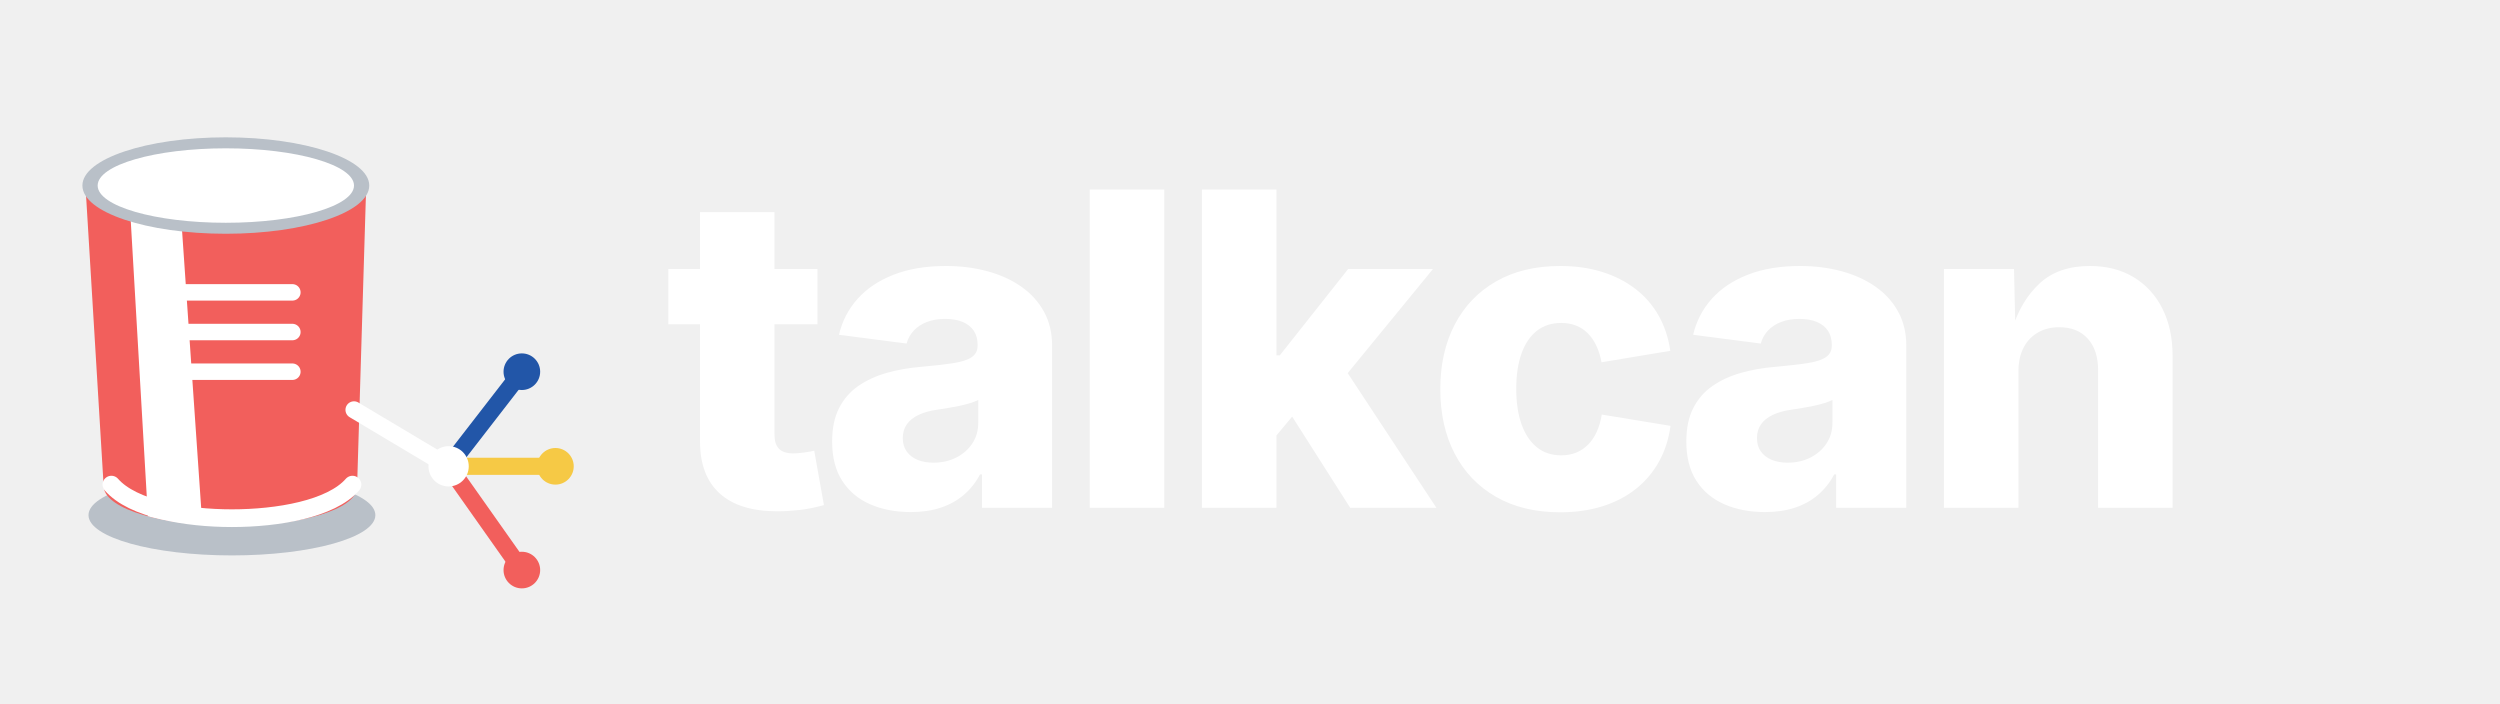
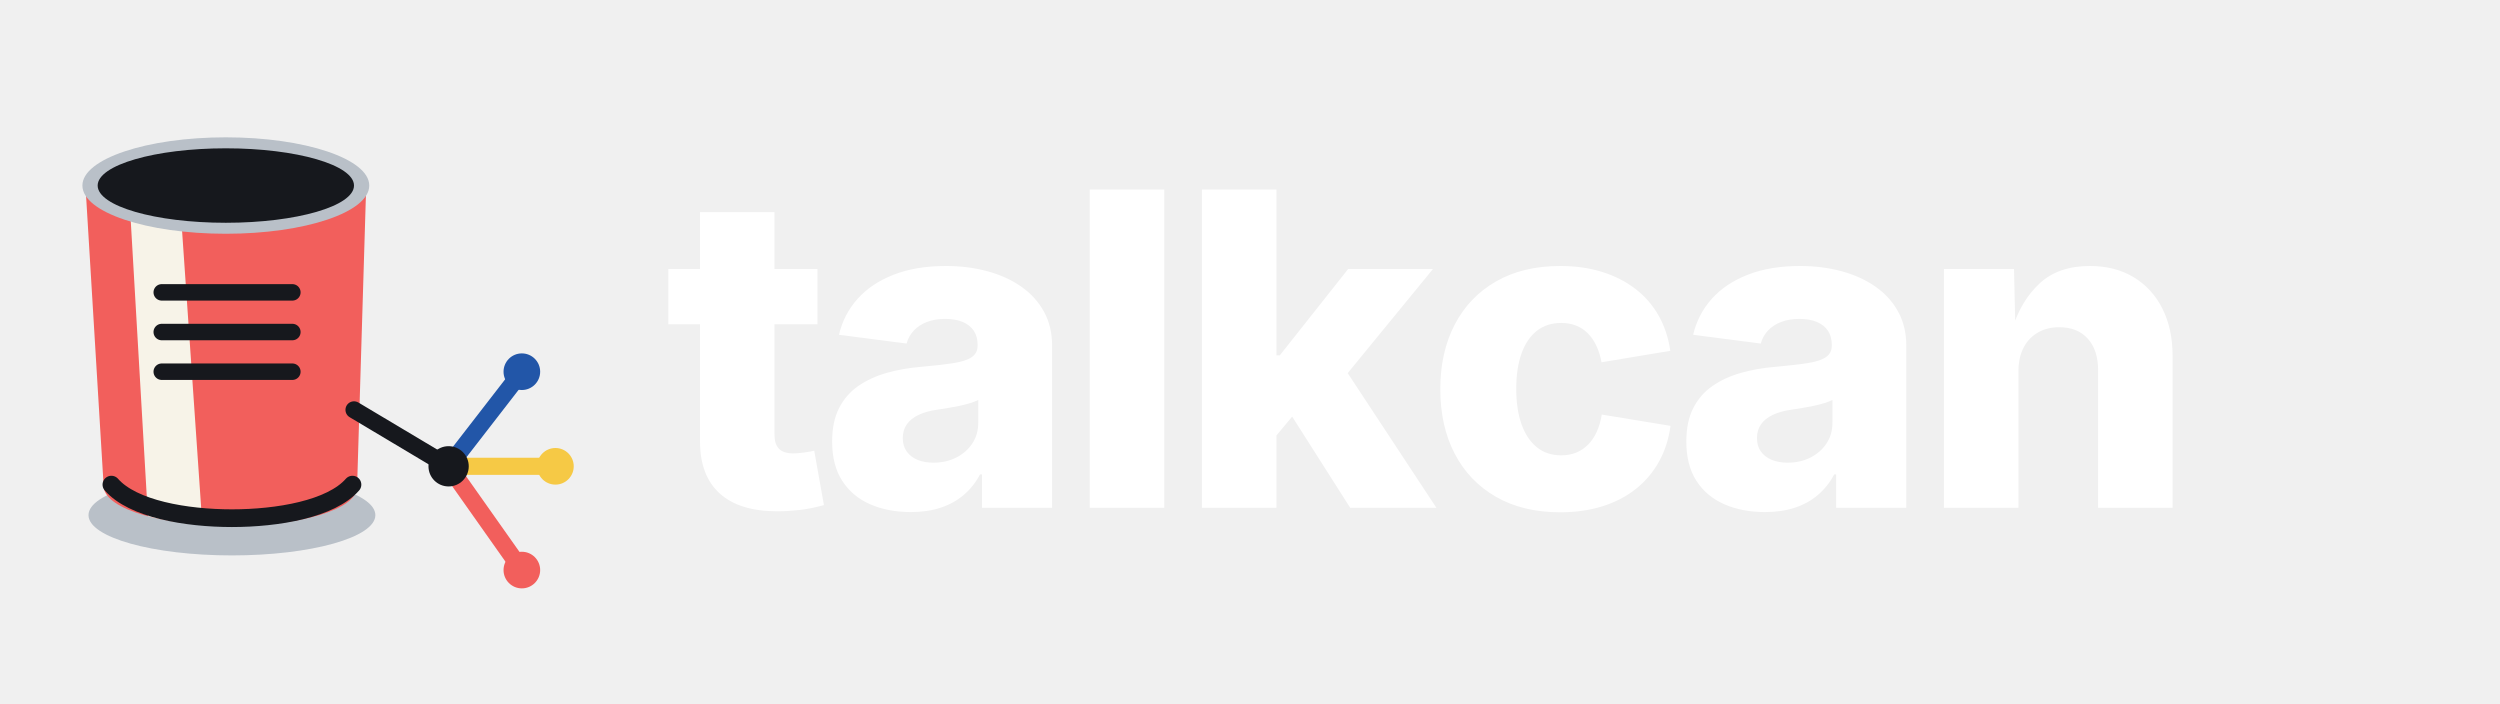
<svg xmlns="http://www.w3.org/2000/svg" viewBox="0 0 640 180" role="img" aria-labelledby="title">
  <g transform="translate(0 10)">
    <g transform="scale(0.078125)">
      <defs>
        <clipPath id="can-body">
          <path d="M280 480H1200L1170 1470C1166 1542 984 1595 760 1595S350 1542 340 1470Z" />
        </clipPath>
      </defs>
      <ellipse fill="#B9C0C8" cx="760" cy="1560" rx="470" ry="132" />
      <path fill="#F25F5C" d="M280 480H1200L1170 1470C1166 1542 984 1595 760 1595S350 1542 340 1470Z" />
-       <path fill="#FFFFFF" clip-path="url(#can-body)" d="M420 450L585 460L665 1620H488Z" />
-       <path fill="none" stroke="#FFFFFF" stroke-linecap="round" stroke-width="54" d="M530 830H958M530 960H958M530 1090H958" />
-       <path fill="none" stroke="#FFFFFF" stroke-linecap="round" stroke-width="58" d="M365 1460C435 1540 610 1570 760 1570S1085 1540 1155 1460" />
-       <path fill="none" stroke="#FFFFFF" stroke-linecap="round" stroke-width="56" d="M1160 1215L1470 1400" />
+       <path fill="#F7F3E8" clip-path="url(#can-body)" d="M420 450L585 460L665 1620H488Z" />
+       <path fill="none" stroke="#16181D" stroke-linecap="round" stroke-width="54" d="M530 830H958M530 960H958M530 1090H958" />
+       <path fill="none" stroke="#16181D" stroke-linecap="round" stroke-width="58" d="M365 1460C435 1540 610 1570 760 1570S1085 1540 1155 1460" />
+       <path fill="none" stroke="#16181D" stroke-linecap="round" stroke-width="56" d="M1160 1215L1470 1400" />
      <path fill="none" stroke="#2256A8" stroke-linecap="round" stroke-width="56" d="M1470 1400L1710 1090" />
      <path fill="none" stroke="#F6C945" stroke-linecap="round" stroke-width="56" d="M1470 1400H1820" />
      <path fill="none" stroke="#F25F5C" stroke-linecap="round" stroke-width="56" d="M1470 1400L1710 1740" />
-       <circle fill="#FFFFFF" cx="1470" cy="1400" r="66" />
+       <circle fill="#16181D" cx="1470" cy="1400" r="66" />
      <circle fill="#2256A8" cx="1710" cy="1090" r="60" />
      <circle fill="#F6C945" cx="1820" cy="1400" r="60" />
      <circle fill="#F25F5C" cx="1710" cy="1740" r="60" />
      <ellipse fill="#B9C0C8" cx="740" cy="480" rx="470" ry="158" />
-       <ellipse fill="#FFFFFF" cx="740" cy="480" rx="420" ry="122" />
+       <ellipse fill="#16181D" cx="740" cy="480" rx="420" ry="122" />
    </g>
  </g>
  <path fill="#FFFFFF" d="M209.27 68.859V83.017H171.094V68.859ZM179.201 54.312H198.271V111.273Q198.271 113.712 199.42 114.892Q200.568 116.072 203.163 116.072Q204.134 116.072 205.916 115.833Q207.697 115.593 208.443 115.374L210.924 129.298Q207.688 130.219 204.687 130.555Q201.686 130.89 198.982 130.89Q189.265 130.89 184.233 126.312Q179.201 121.733 179.201 112.994ZM233.154 131.089Q227.316 131.089 222.752 129.089Q218.187 127.088 215.606 123.085Q213.025 119.082 213.025 113.025Q213.025 107.941 214.812 104.452Q216.599 100.963 219.76 98.785Q222.921 96.608 227.028 95.45Q231.135 94.291 235.775 93.911Q240.994 93.449 244.169 92.942Q247.345 92.434 248.805 91.4Q250.265 90.367 250.265 88.499V88.254Q250.265 86.13 249.279 84.662Q248.294 83.194 246.448 82.416Q244.602 81.639 241.957 81.639Q239.328 81.639 237.291 82.424Q235.254 83.209 233.936 84.616Q232.619 86.023 232.091 87.948L214.775 85.703Q216.004 80.458 219.539 76.503Q223.074 72.548 228.78 70.321Q234.487 68.094 242.141 68.094Q247.822 68.094 252.771 69.435Q257.72 70.776 261.44 73.379Q265.16 75.982 267.248 79.776Q269.336 83.57 269.336 88.49V130.0H251.385V121.438H250.895Q249.232 124.568 246.707 126.713Q244.182 128.858 240.808 129.974Q237.435 131.089 233.154 131.089ZM238.964 118.446Q242.189 118.446 244.778 117.144Q247.367 115.842 248.899 113.547Q250.431 111.251 250.431 108.239V102.381Q249.622 102.801 248.388 103.188Q247.154 103.575 245.679 103.888Q244.203 104.201 242.726 104.439Q241.248 104.678 239.909 104.883Q237.103 105.279 235.135 106.221Q233.168 107.163 232.139 108.631Q231.111 110.1 231.111 112.146Q231.111 114.195 232.129 115.601Q233.146 117.006 234.909 117.726Q236.672 118.446 238.964 118.446ZM298.048 48.516V130.0H278.977V48.516ZM324.877 113.751V90.957H327.637L345.133 68.859H366.846L341.191 100.184H336.19ZM307.696 130.0V48.516H326.767V130.0ZM345.653 130.0 329.396 104.45 341.965 90.896 367.721 130.0ZM399.419 131.146Q389.86 131.146 382.975 127.188Q376.089 123.23 372.402 116.141Q368.715 109.052 368.715 99.646Q368.715 90.201 372.402 83.105Q376.089 76.01 382.975 72.052Q389.86 68.094 399.419 68.094Q405.303 68.094 410.155 69.616Q415.007 71.139 418.677 73.964Q422.346 76.789 424.615 80.806Q426.883 84.824 427.601 89.813L409.993 92.743Q409.545 90.349 408.656 88.485Q407.767 86.62 406.469 85.316Q405.172 84.012 403.467 83.344Q401.762 82.676 399.668 82.676Q395.996 82.676 393.43 84.69Q390.864 86.705 389.511 90.487Q388.158 94.269 388.158 99.563Q388.158 104.789 389.511 108.606Q390.864 112.423 393.43 114.494Q395.996 116.564 399.668 116.564Q401.775 116.564 403.493 115.869Q405.212 115.173 406.543 113.835Q407.874 112.498 408.763 110.544Q409.652 108.591 410.059 106.13L427.653 109.017Q426.949 114.158 424.674 118.23Q422.399 122.302 418.743 125.195Q415.088 128.088 410.202 129.617Q405.317 131.146 399.419 131.146ZM451.826 131.089Q445.988 131.089 441.424 129.089Q436.859 127.088 434.278 123.085Q431.697 119.082 431.697 113.025Q431.697 107.941 433.484 104.452Q435.271 100.963 438.432 98.785Q441.593 96.608 445.7 95.45Q449.807 94.291 454.447 93.911Q459.666 93.449 462.841 92.942Q466.017 92.434 467.477 91.4Q468.937 90.367 468.937 88.499V88.254Q468.937 86.13 467.951 84.662Q466.966 83.194 465.12 82.416Q463.273 81.639 460.629 81.639Q457.999 81.639 455.963 82.424Q453.926 83.209 452.608 84.616Q451.29 86.023 450.763 87.948L433.447 85.703Q434.676 80.458 438.211 76.503Q441.746 72.548 447.452 70.321Q453.158 68.094 460.813 68.094Q466.493 68.094 471.443 69.435Q476.392 70.776 480.112 73.379Q483.832 75.982 485.92 79.776Q488.008 83.57 488.008 88.49V130.0H470.057V121.438H469.567Q467.904 124.568 465.379 126.713Q462.853 128.858 459.48 129.974Q456.107 131.089 451.826 131.089ZM457.636 118.446Q460.861 118.446 463.45 117.144Q466.038 115.842 467.571 113.547Q469.103 111.251 469.103 108.239V102.381Q468.294 102.801 467.06 103.188Q465.826 103.575 464.351 103.888Q462.875 104.201 461.398 104.439Q459.92 104.678 458.581 104.883Q455.775 105.279 453.807 106.221Q451.839 107.163 450.811 108.631Q449.783 110.1 449.783 112.146Q449.783 114.195 450.8 115.601Q451.818 117.006 453.581 117.726Q455.344 118.446 457.636 118.446ZM516.72 95.105V130.0H497.649V68.859H515.589L515.934 84.303H515.108Q517.356 76.99 522.15 72.542Q526.944 68.094 535.012 68.094Q541.441 68.094 546.193 70.948Q550.945 73.803 553.564 78.979Q556.182 84.154 556.182 91.089V130.0H537.112V94.777Q537.112 89.634 534.48 86.702Q531.848 83.769 527.154 83.769Q524.068 83.769 521.711 85.122Q519.354 86.475 518.037 88.996Q516.72 91.518 516.72 95.105Z" />
</svg>
